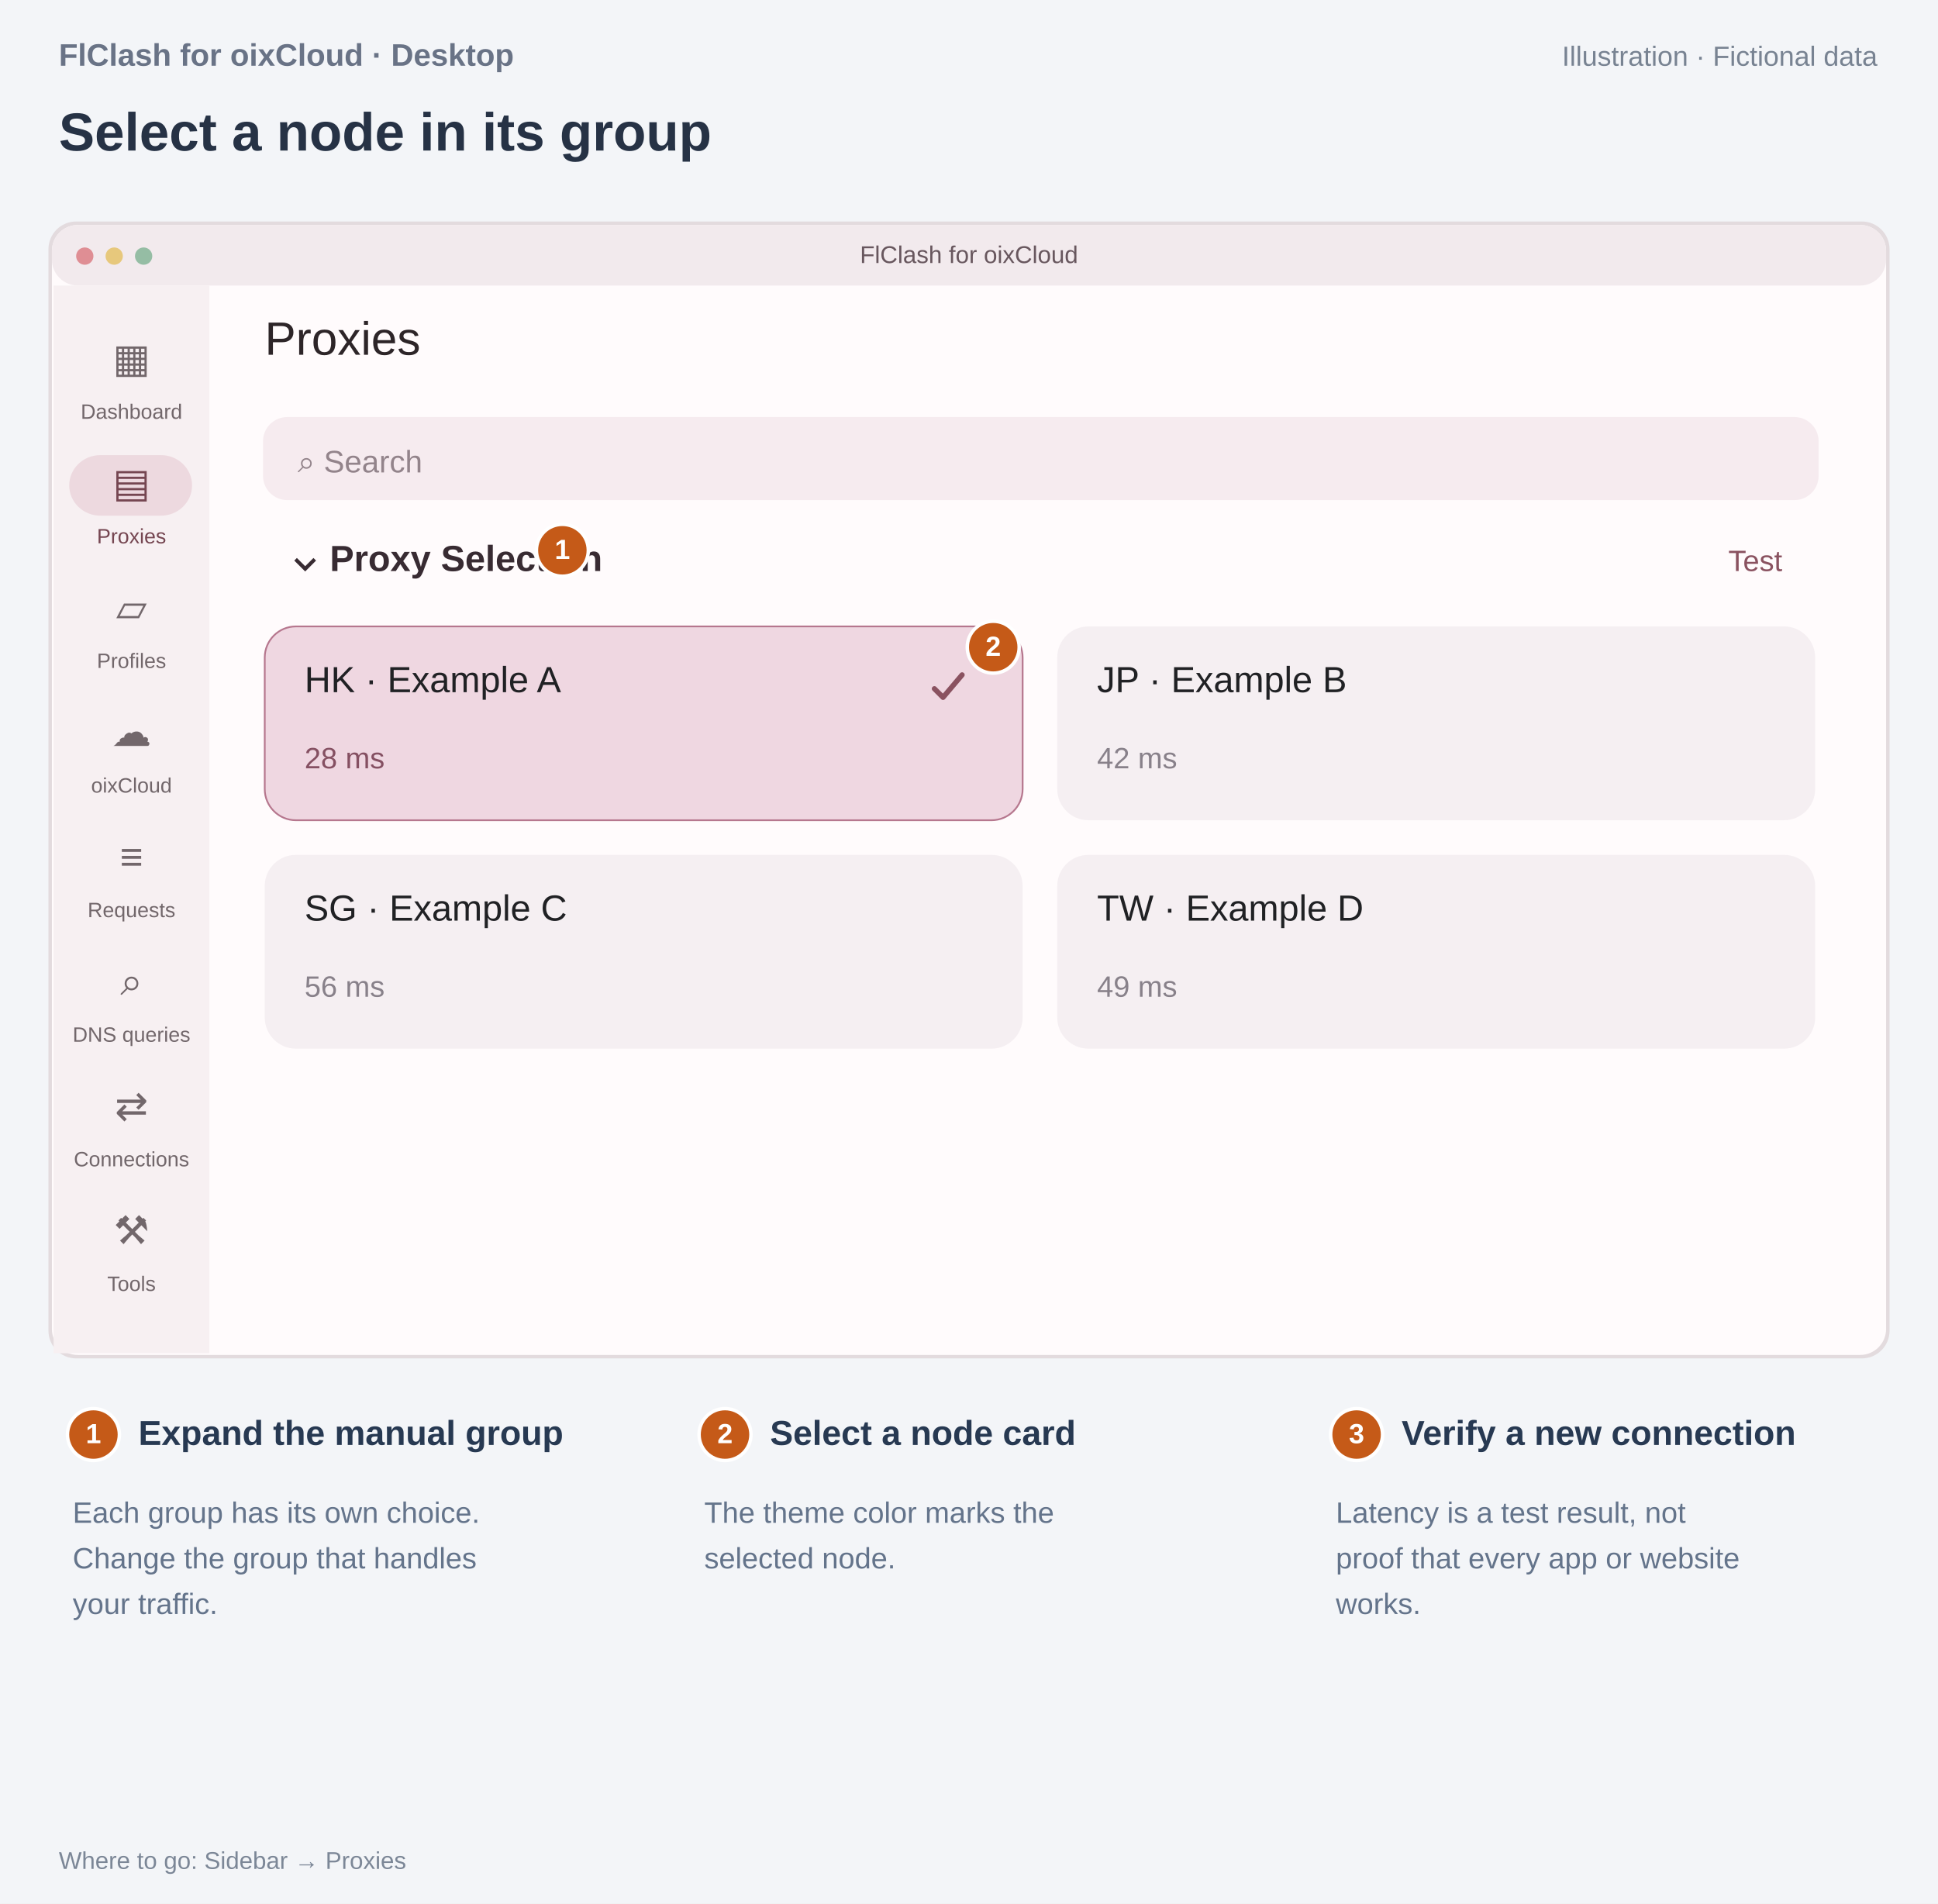
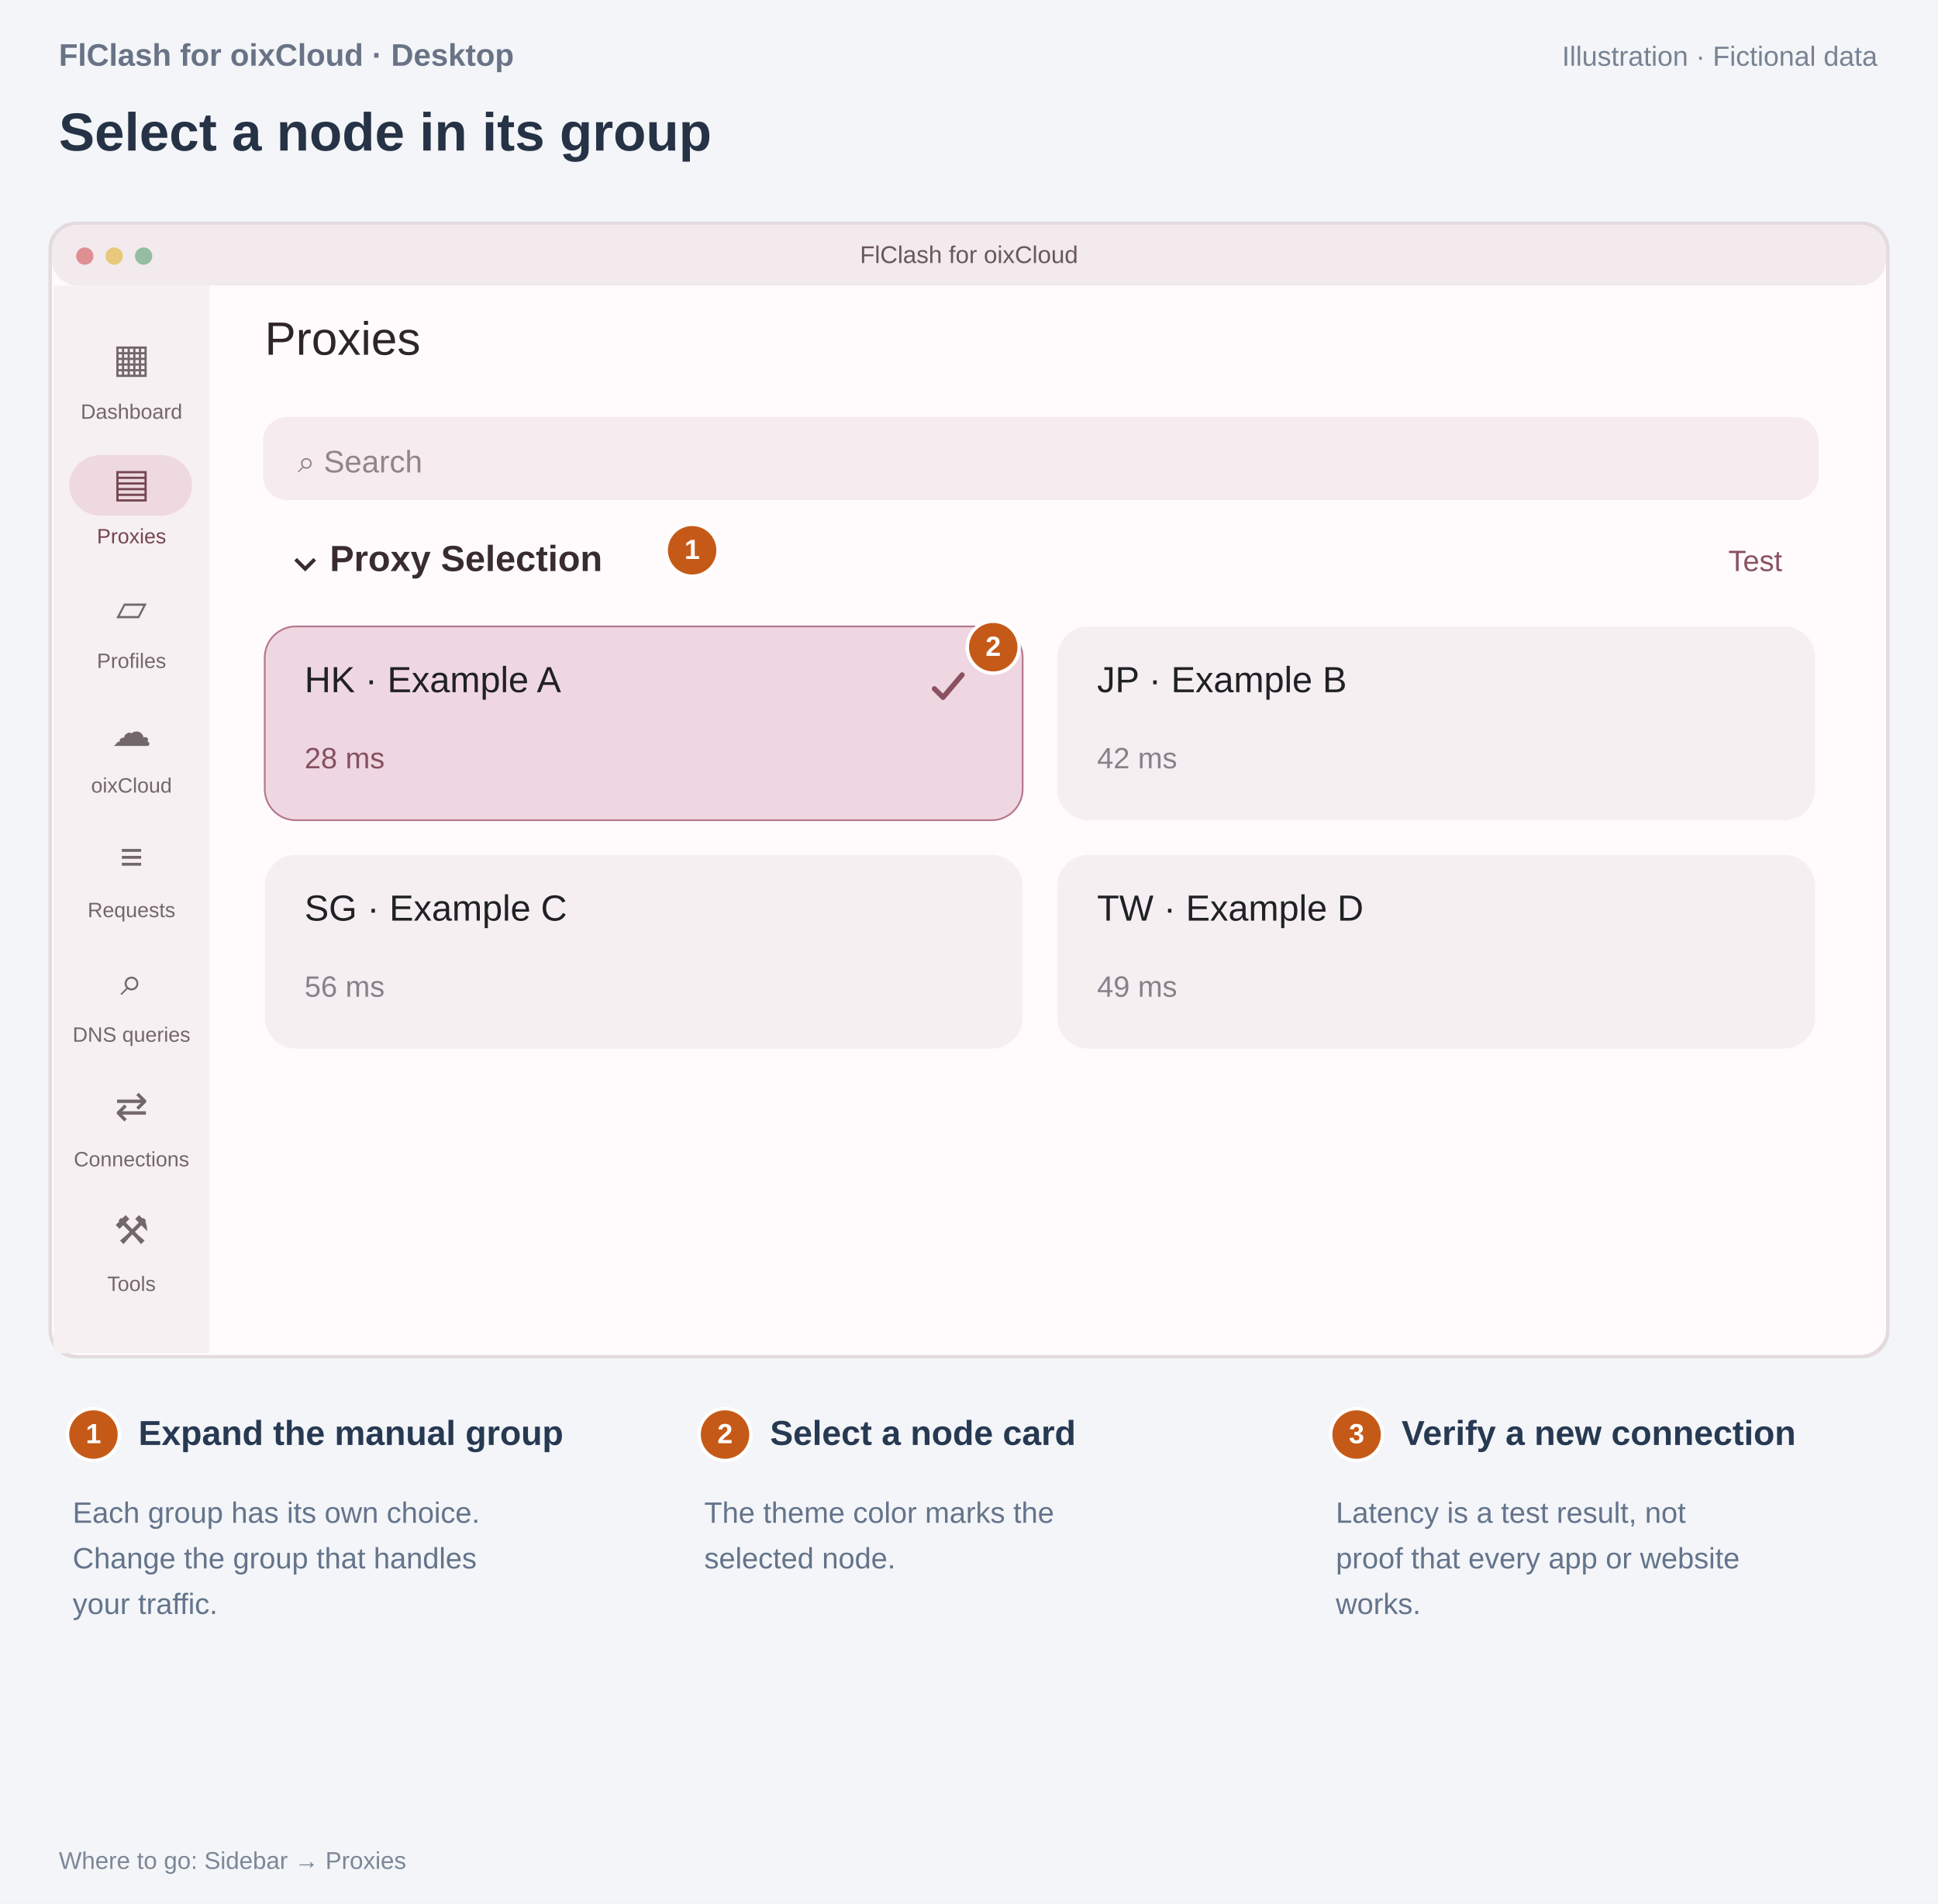
<svg xmlns="http://www.w3.org/2000/svg" width="1120" height="1100" viewBox="0 0 1120 1100" role="img" aria-labelledby="title desc">
  <g font-family="-apple-system,BlinkMacSystemFont,'PingFang SC','Segoe UI',Arial,sans-serif">
    <rect x="0" y="0" width="1120" height="1100" rx="0" fill="#f3f5f8" stroke="none" />
    <text x="34" y="38" font-size="18" fill="#697386" font-weight="600" text-anchor="start">FlClash for oixCloud · Desktop</text>
    <text x="1085" y="38" font-size="16" fill="#788392" font-weight="500" text-anchor="end">Illustration · Fictional data</text>
    <text x="34" y="87" font-size="31" fill="#263245" font-weight="700" text-anchor="start">Select a node in its group</text>
    <rect x="28" y="128" width="1064" height="657" rx="16" fill="#e3dbde" stroke="none" />
    <rect x="30" y="130" width="1060" height="653" rx="15" fill="#fffbfc" stroke="none" />
    <rect x="30" y="130" width="1060" height="35" rx="15" fill="#f2eaed" stroke="none" />
    <circle cx="49" cy="148" r="5" fill="#df8e94" stroke="none" stroke-width="1" />
    <circle cx="66" cy="148" r="5" fill="#e7c87c" stroke="none" stroke-width="1" />
    <circle cx="83" cy="148" r="5" fill="#95bda4" stroke="none" stroke-width="1" />
    <text x="560" y="152" font-size="14" fill="#68575e" font-weight="500" text-anchor="middle">FlClash for oixCloud</text>
    <rect x="31" y="165" width="90" height="617" rx="0" fill="#f7f0f2" stroke="none" />
    <text x="76" y="215" font-size="23" fill="#72676b" font-weight="500" text-anchor="middle">▦</text>
    <text x="76" y="242" font-size="12" fill="#72676b" font-weight="500" text-anchor="middle">Dashboard</text>
    <rect x="40" y="263" width="71" height="35" rx="18" fill="#edd9df" stroke="none" />
    <text x="76" y="287" font-size="23" fill="#754651" font-weight="500" text-anchor="middle">▤</text>
    <text x="76" y="314" font-size="12" fill="#754651" font-weight="500" text-anchor="middle">Proxies</text>
    <text x="76" y="359" font-size="23" fill="#72676b" font-weight="500" text-anchor="middle">▱</text>
    <text x="76" y="386" font-size="12" fill="#72676b" font-weight="500" text-anchor="middle">Profiles</text>
    <text x="76" y="431" font-size="23" fill="#72676b" font-weight="500" text-anchor="middle">☁</text>
    <text x="76" y="458" font-size="12" fill="#72676b" font-weight="500" text-anchor="middle">oixCloud</text>
    <text x="76" y="503" font-size="23" fill="#72676b" font-weight="500" text-anchor="middle">≡</text>
    <text x="76" y="530" font-size="12" fill="#72676b" font-weight="500" text-anchor="middle">Requests</text>
    <text x="76" y="575" font-size="23" fill="#72676b" font-weight="500" text-anchor="middle">⌕</text>
    <text x="76" y="602" font-size="12" fill="#72676b" font-weight="500" text-anchor="middle">DNS queries</text>
    <text x="76" y="647" font-size="23" fill="#72676b" font-weight="500" text-anchor="middle">⇄</text>
    <text x="76" y="674" font-size="12" fill="#72676b" font-weight="500" text-anchor="middle">Connections</text>
    <text x="76" y="719" font-size="23" fill="#72676b" font-weight="500" text-anchor="middle">⚒</text>
    <text x="76" y="746" font-size="12" fill="#72676b" font-weight="500" text-anchor="middle">Tools</text>
    <text x="153" y="205" font-size="27" fill="#2d2528" font-weight="500" text-anchor="start">Proxies</text>
    <rect x="152" y="241" width="899" height="48" rx="14" fill="#f6ebef" stroke="none" />
    <text x="172" y="273" font-size="18" fill="#93848b" font-weight="400" text-anchor="start">⌕  Search</text>
    <text x="168" y="330" font-size="21" fill="#382b32" font-weight="600" text-anchor="start">⌄  Proxy Selection</text>
    <text x="1030" y="330" font-size="17" fill="#8a5260" font-weight="500" text-anchor="end">Test</text>
-     <circle cx="325" cy="318" r="15" fill="#c55a18" stroke="#fff" stroke-width="2" />
-     <text x="325" y="323" font-size="16" fill="#fff" font-weight="700" text-anchor="middle">1</text>
+     <circle cx="400" cy="318" r="15" fill="#c55a18" stroke="#fff" stroke-width="2" />
+     <text x="400" y="323" font-size="16" fill="#fff" font-weight="700" text-anchor="middle">1</text>
    <rect x="153" y="362" width="438" height="112" rx="18" fill="#efd7e1" stroke="#b6778e" />
    <text x="176" y="400" font-size="21" fill="#202124" font-weight="400" text-anchor="start">HK · Example A</text>
    <text x="176" y="444" font-size="17" fill="#855062" font-weight="400" text-anchor="start">28 ms</text>
    <circle cx="574" cy="374" r="15" fill="#c55a18" stroke="#fff" stroke-width="2" />
    <text x="574" y="379" font-size="16" fill="#fff" font-weight="700" text-anchor="middle">2</text>
    <path d="M540 398l5 5 11-13" fill="none" stroke="#8a5260" stroke-width="3" stroke-linecap="round" stroke-linejoin="round" />
    <rect x="611" y="362" width="438" height="112" rx="18" fill="#f5eff2" stroke="none" />
    <text x="634" y="400" font-size="21" fill="#202124" font-weight="400" text-anchor="start">JP · Example B</text>
    <text x="634" y="444" font-size="17" fill="#88818a" font-weight="400" text-anchor="start">42 ms</text>
    <rect x="153" y="494" width="438" height="112" rx="18" fill="#f5eff2" stroke="none" />
    <text x="176" y="532" font-size="21" fill="#202124" font-weight="400" text-anchor="start">SG · Example C</text>
    <text x="176" y="576" font-size="17" fill="#88818a" font-weight="400" text-anchor="start">56 ms</text>
    <rect x="611" y="494" width="438" height="112" rx="18" fill="#f5eff2" stroke="none" />
    <text x="634" y="532" font-size="21" fill="#202124" font-weight="400" text-anchor="start">TW · Example D</text>
    <text x="634" y="576" font-size="17" fill="#88818a" font-weight="400" text-anchor="start">49 ms</text>
    <circle cx="54" cy="829" r="15" fill="#c55a18" stroke="#fff" stroke-width="2" />
    <text x="54" y="834" font-size="16" fill="#fff" font-weight="700" text-anchor="middle">1</text>
    <text x="80" y="835" font-size="20" fill="#273952" font-weight="600" text-anchor="start">Expand the manual group</text>
    <text x="42" y="880" font-size="17" fill="#64748b" font-weight="400" text-anchor="start">Each group has its own choice.</text>
    <text x="42" y="906.35" font-size="17" fill="#64748b" font-weight="400" text-anchor="start">Change the group that handles</text>
    <text x="42" y="932.7" font-size="17" fill="#64748b" font-weight="400" text-anchor="start">your traffic.</text>
    <circle cx="419" cy="829" r="15" fill="#c55a18" stroke="#fff" stroke-width="2" />
    <text x="419" y="834" font-size="16" fill="#fff" font-weight="700" text-anchor="middle">2</text>
    <text x="445" y="835" font-size="20" fill="#273952" font-weight="600" text-anchor="start">Select a node card</text>
    <text x="407" y="880" font-size="17" fill="#64748b" font-weight="400" text-anchor="start">The theme color marks the</text>
    <text x="407" y="906.35" font-size="17" fill="#64748b" font-weight="400" text-anchor="start">selected node.</text>
    <circle cx="784" cy="829" r="15" fill="#c55a18" stroke="#fff" stroke-width="2" />
    <text x="784" y="834" font-size="16" fill="#fff" font-weight="700" text-anchor="middle">3</text>
    <text x="810" y="835" font-size="20" fill="#273952" font-weight="600" text-anchor="start">Verify a new connection</text>
    <text x="772" y="880" font-size="17" fill="#64748b" font-weight="400" text-anchor="start">Latency is a test result, not</text>
    <text x="772" y="906.35" font-size="17" fill="#64748b" font-weight="400" text-anchor="start">proof that every app or website</text>
    <text x="772" y="932.7" font-size="17" fill="#64748b" font-weight="400" text-anchor="start">works.</text>
    <text x="34" y="1080" font-size="14" fill="#7c8797" font-weight="400" text-anchor="start">Where to go: Sidebar → Proxies</text>
  </g>
</svg>
